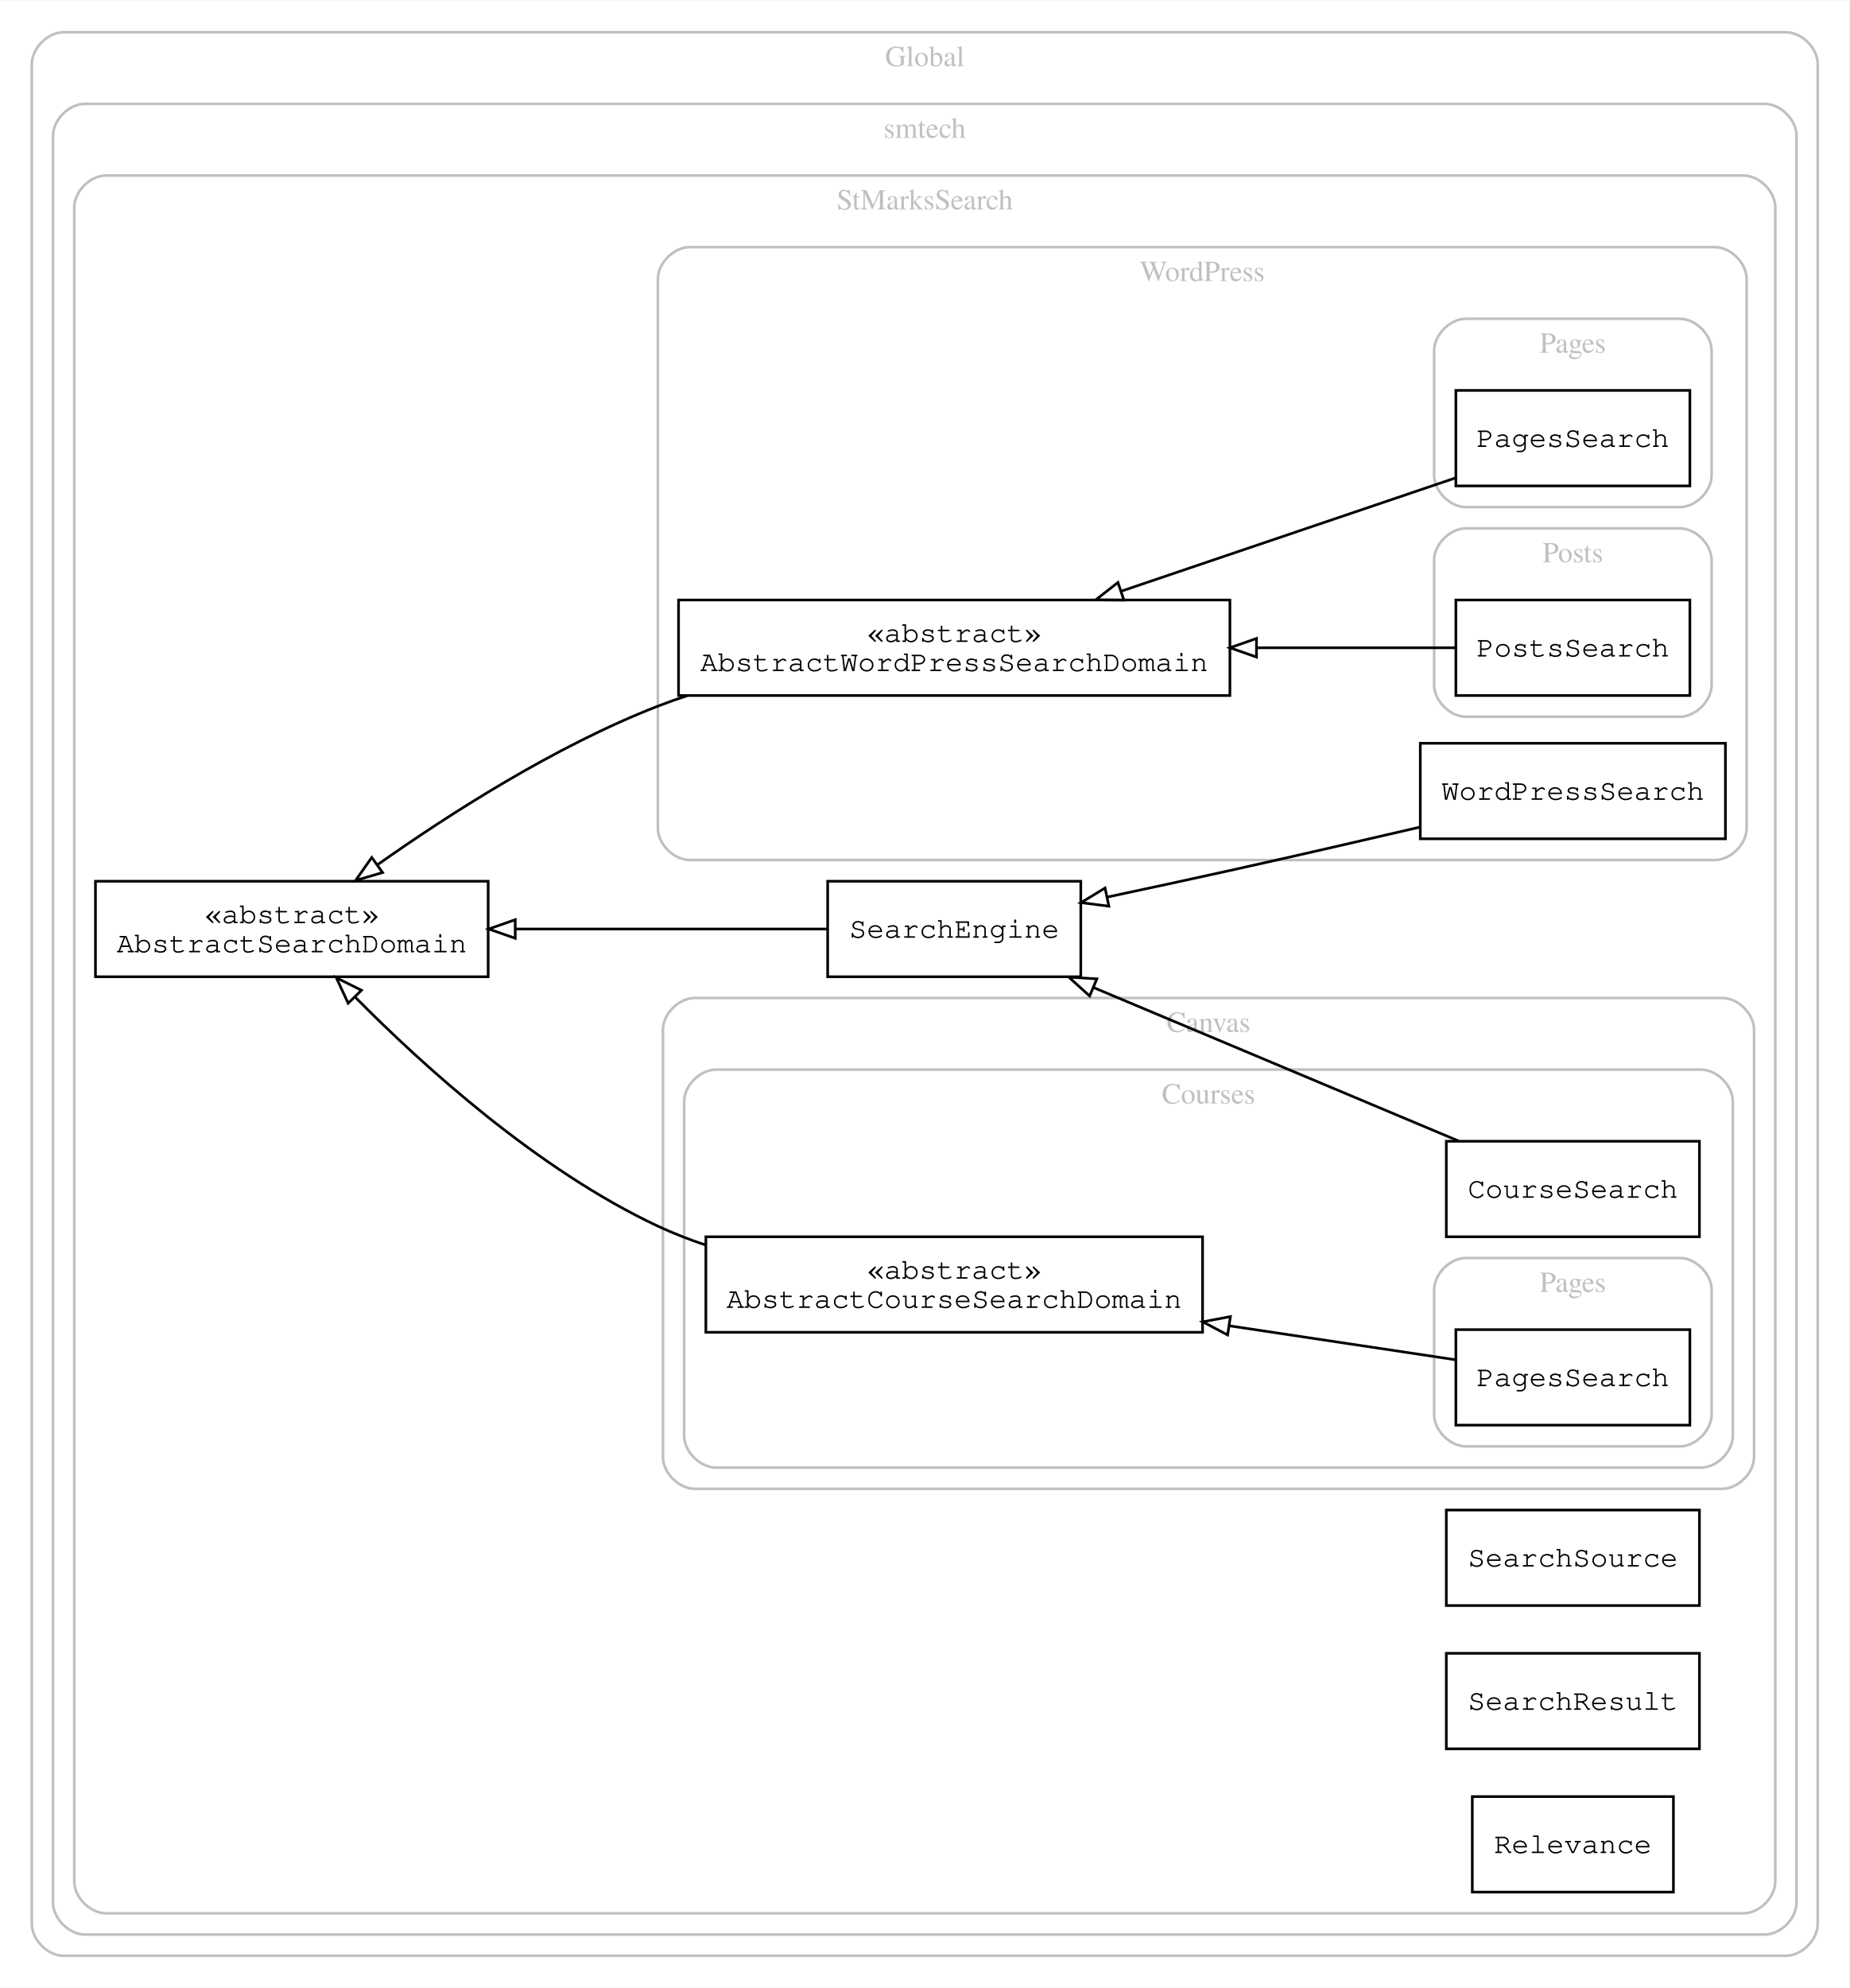
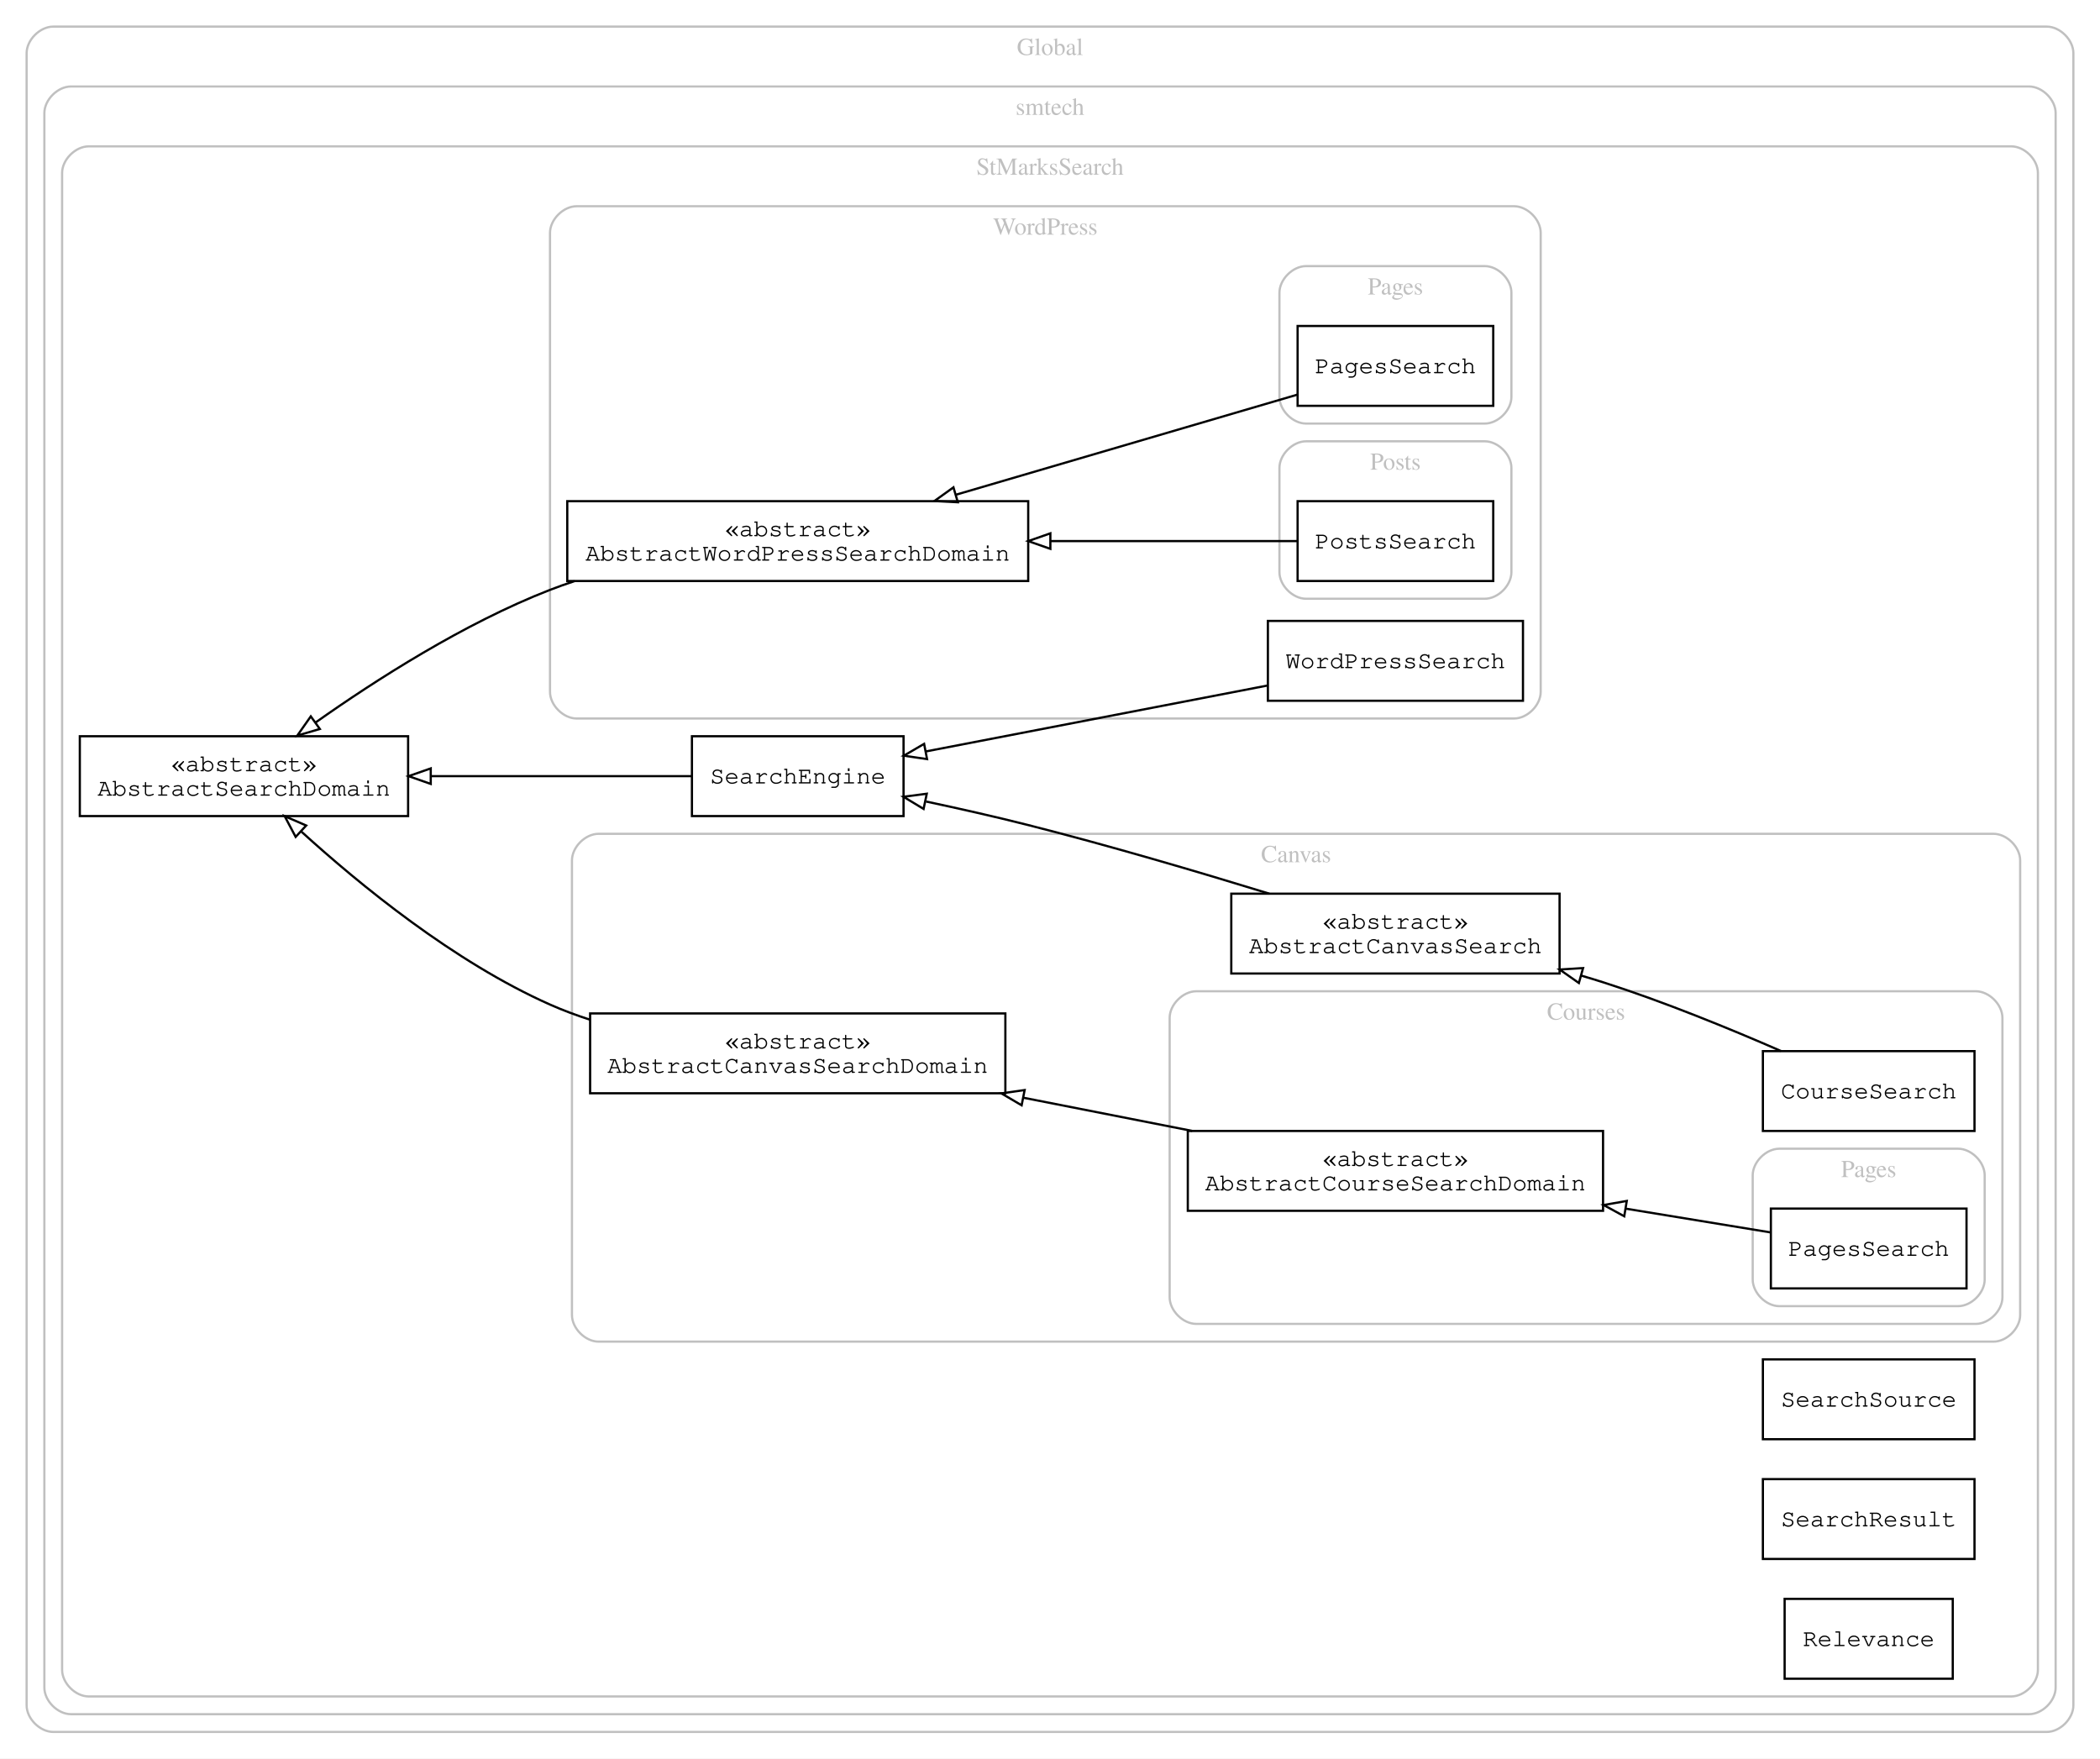
- <svg xmlns="http://www.w3.org/2000/svg" width="697pt" height="749pt" viewBox="0.00 0.00 697.27 749.00">
-   <g id="graph0" class="graph" transform="scale(1 1) rotate(0) translate(4 745)">
-     <polygon fill="#ffffff" stroke="transparent" points="-4,4 -4,-745 693.267,-745 693.267,4 -4,4" />
+ <svg xmlns="http://www.w3.org/2000/svg" width="947pt" height="793pt" viewBox="0.00 0.00 946.99 793.00">
+   <g id="graph0" class="graph" transform="scale(1 1) rotate(0) translate(4 789)">
+     <polygon fill="#ffffff" stroke="transparent" points="-4,4 -4,-789 942.993,-789 942.993,4 -4,4" />
    <g id="clust1" class="cluster">
-       <path fill="none" stroke="#c0c0c0" d="M20,-8C20,-8 669.267,-8 669.267,-8 675.267,-8 681.267,-14 681.267,-20 681.267,-20 681.267,-721 681.267,-721 681.267,-727 675.267,-733 669.267,-733 669.267,-733 20,-733 20,-733 14,-733 8,-727 8,-721 8,-721 8,-20 8,-20 8,-14 14,-8 20,-8" />
-       <text text-anchor="middle" x="344.633" y="-720.2" font-family="Times,serif" font-size="11.00" fill="#c0c0c0">Global</text>
+       <path fill="none" stroke="#c0c0c0" d="M20,-8C20,-8 918.993,-8 918.993,-8 924.993,-8 930.993,-14 930.993,-20 930.993,-20 930.993,-765 930.993,-765 930.993,-771 924.993,-777 918.993,-777 918.993,-777 20,-777 20,-777 14,-777 8,-771 8,-765 8,-765 8,-20 8,-20 8,-14 14,-8 20,-8" />
+       <text text-anchor="middle" x="469.497" y="-764.2" font-family="Times,serif" font-size="11.00" fill="#c0c0c0">Global</text>
    </g>
    <g id="clust2" class="cluster">
-       <path fill="none" stroke="#c0c0c0" d="M28,-16C28,-16 661.267,-16 661.267,-16 667.267,-16 673.267,-22 673.267,-28 673.267,-28 673.267,-694 673.267,-694 673.267,-700 667.267,-706 661.267,-706 661.267,-706 28,-706 28,-706 22,-706 16,-700 16,-694 16,-694 16,-28 16,-28 16,-22 22,-16 28,-16" />
-       <text text-anchor="middle" x="344.633" y="-693.2" font-family="Times,serif" font-size="11.00" fill="#c0c0c0">smtech</text>
+       <path fill="none" stroke="#c0c0c0" d="M28,-16C28,-16 910.993,-16 910.993,-16 916.993,-16 922.993,-22 922.993,-28 922.993,-28 922.993,-738 922.993,-738 922.993,-744 916.993,-750 910.993,-750 910.993,-750 28,-750 28,-750 22,-750 16,-744 16,-738 16,-738 16,-28 16,-28 16,-22 22,-16 28,-16" />
+       <text text-anchor="middle" x="469.497" y="-737.2" font-family="Times,serif" font-size="11.00" fill="#c0c0c0">smtech</text>
    </g>
    <g id="clust3" class="cluster">
-       <path fill="none" stroke="#c0c0c0" d="M36,-24C36,-24 653.267,-24 653.267,-24 659.267,-24 665.267,-30 665.267,-36 665.267,-36 665.267,-667 665.267,-667 665.267,-673 659.267,-679 653.267,-679 653.267,-679 36,-679 36,-679 30,-679 24,-673 24,-667 24,-667 24,-36 24,-36 24,-30 30,-24 36,-24" />
-       <text text-anchor="middle" x="344.633" y="-666.2" font-family="Times,serif" font-size="11.00" fill="#c0c0c0">StMarksSearch</text>
+       <path fill="none" stroke="#c0c0c0" d="M36,-24C36,-24 902.993,-24 902.993,-24 908.993,-24 914.993,-30 914.993,-36 914.993,-36 914.993,-711 914.993,-711 914.993,-717 908.993,-723 902.993,-723 902.993,-723 36,-723 36,-723 30,-723 24,-717 24,-711 24,-711 24,-36 24,-36 24,-30 30,-24 36,-24" />
+       <text text-anchor="middle" x="469.497" y="-710.2" font-family="Times,serif" font-size="11.00" fill="#c0c0c0">StMarksSearch</text>
    </g>
    <g id="clust4" class="cluster">
-       <path fill="none" stroke="#c0c0c0" d="M256.022,-421C256.022,-421 642.469,-421 642.469,-421 648.469,-421 654.469,-427 654.469,-433 654.469,-433 654.469,-640 654.469,-640 654.469,-646 648.469,-652 642.469,-652 642.469,-652 256.022,-652 256.022,-652 250.022,-652 244.022,-646 244.022,-640 244.022,-640 244.022,-433 244.022,-433 244.022,-427 250.022,-421 256.022,-421" />
-       <text text-anchor="middle" x="449.245" y="-639.2" font-family="Times,serif" font-size="11.00" fill="#c0c0c0">WordPress</text>
+       <path fill="none" stroke="#c0c0c0" d="M256.022,-465C256.022,-465 678.775,-465 678.775,-465 684.775,-465 690.775,-471 690.775,-477 690.775,-477 690.775,-684 690.775,-684 690.775,-690 684.775,-696 678.775,-696 678.775,-696 256.022,-696 256.022,-696 250.022,-696 244.022,-690 244.022,-684 244.022,-684 244.022,-477 244.022,-477 244.022,-471 250.022,-465 256.022,-465" />
+       <text text-anchor="middle" x="467.398" y="-683.2" font-family="Times,serif" font-size="11.00" fill="#c0c0c0">WordPress</text>
    </g>
    <g id="clust5" class="cluster">
-       <path fill="none" stroke="#c0c0c0" d="M548.655,-554C548.655,-554 629.267,-554 629.267,-554 635.267,-554 641.267,-560 641.267,-566 641.267,-566 641.267,-613 641.267,-613 641.267,-619 635.267,-625 629.267,-625 629.267,-625 548.655,-625 548.655,-625 542.655,-625 536.655,-619 536.655,-613 536.655,-613 536.655,-566 536.655,-566 536.655,-560 542.655,-554 548.655,-554" />
-       <text text-anchor="middle" x="588.961" y="-612.2" font-family="Times,serif" font-size="11.00" fill="#c0c0c0">Pages</text>
+       <path fill="none" stroke="#c0c0c0" d="M584.961,-598C584.961,-598 665.572,-598 665.572,-598 671.572,-598 677.572,-604 677.572,-610 677.572,-610 677.572,-657 677.572,-657 677.572,-663 671.572,-669 665.572,-669 665.572,-669 584.961,-669 584.961,-669 578.961,-669 572.961,-663 572.961,-657 572.961,-657 572.961,-610 572.961,-610 572.961,-604 578.961,-598 584.961,-598" />
+       <text text-anchor="middle" x="625.267" y="-656.2" font-family="Times,serif" font-size="11.00" fill="#c0c0c0">Pages</text>
    </g>
    <g id="clust6" class="cluster">
-       <path fill="none" stroke="#c0c0c0" d="M548.655,-475C548.655,-475 629.267,-475 629.267,-475 635.267,-475 641.267,-481 641.267,-487 641.267,-487 641.267,-534 641.267,-534 641.267,-540 635.267,-546 629.267,-546 629.267,-546 548.655,-546 548.655,-546 542.655,-546 536.655,-540 536.655,-534 536.655,-534 536.655,-487 536.655,-487 536.655,-481 542.655,-475 548.655,-475" />
-       <text text-anchor="middle" x="588.961" y="-533.2" font-family="Times,serif" font-size="11.00" fill="#c0c0c0">Posts</text>
+       <path fill="none" stroke="#c0c0c0" d="M584.961,-519C584.961,-519 665.572,-519 665.572,-519 671.572,-519 677.572,-525 677.572,-531 677.572,-531 677.572,-578 677.572,-578 677.572,-584 671.572,-590 665.572,-590 665.572,-590 584.961,-590 584.961,-590 578.961,-590 572.961,-584 572.961,-578 572.961,-578 572.961,-531 572.961,-531 572.961,-525 578.961,-519 584.961,-519" />
+       <text text-anchor="middle" x="625.267" y="-577.2" font-family="Times,serif" font-size="11.00" fill="#c0c0c0">Posts</text>
    </g>
    <g id="clust7" class="cluster">
-       <path fill="none" stroke="#c0c0c0" d="M257.923,-184C257.923,-184 645.267,-184 645.267,-184 651.267,-184 657.267,-190 657.267,-196 657.267,-196 657.267,-357 657.267,-357 657.267,-363 651.267,-369 645.267,-369 645.267,-369 257.923,-369 257.923,-369 251.923,-369 245.923,-363 245.923,-357 245.923,-357 245.923,-196 245.923,-196 245.923,-190 251.923,-184 257.923,-184" />
-       <text text-anchor="middle" x="451.595" y="-356.2" font-family="Times,serif" font-size="11.00" fill="#c0c0c0">Canvas</text>
+       <path fill="none" stroke="#c0c0c0" d="M265.923,-184C265.923,-184 894.993,-184 894.993,-184 900.993,-184 906.993,-190 906.993,-196 906.993,-196 906.993,-401 906.993,-401 906.993,-407 900.993,-413 894.993,-413 894.993,-413 265.923,-413 265.923,-413 259.923,-413 253.923,-407 253.923,-401 253.923,-401 253.923,-196 253.923,-196 253.923,-190 259.923,-184 265.923,-184" />
+       <text text-anchor="middle" x="580.458" y="-400.2" font-family="Times,serif" font-size="11.00" fill="#c0c0c0">Canvas</text>
    </g>
    <g id="clust8" class="cluster">
-       <path fill="none" stroke="#c0c0c0" d="M265.923,-192C265.923,-192 637.267,-192 637.267,-192 643.267,-192 649.267,-198 649.267,-204 649.267,-204 649.267,-330 649.267,-330 649.267,-336 643.267,-342 637.267,-342 637.267,-342 265.923,-342 265.923,-342 259.923,-342 253.923,-336 253.923,-330 253.923,-330 253.923,-204 253.923,-204 253.923,-198 259.923,-192 265.923,-192" />
-       <text text-anchor="middle" x="451.595" y="-329.2" font-family="Times,serif" font-size="11.00" fill="#c0c0c0">Courses</text>
+       <path fill="none" stroke="#c0c0c0" d="M535.453,-192C535.453,-192 886.993,-192 886.993,-192 892.993,-192 898.993,-198 898.993,-204 898.993,-204 898.993,-330 898.993,-330 898.993,-336 892.993,-342 886.993,-342 886.993,-342 535.453,-342 535.453,-342 529.453,-342 523.453,-336 523.453,-330 523.453,-330 523.453,-204 523.453,-204 523.453,-198 529.453,-192 535.453,-192" />
+       <text text-anchor="middle" x="711.223" y="-329.2" font-family="Times,serif" font-size="11.00" fill="#c0c0c0">Courses</text>
    </g>
    <g id="clust9" class="cluster">
-       <path fill="none" stroke="#c0c0c0" d="M548.655,-200C548.655,-200 629.267,-200 629.267,-200 635.267,-200 641.267,-206 641.267,-212 641.267,-212 641.267,-259 641.267,-259 641.267,-265 635.267,-271 629.267,-271 629.267,-271 548.655,-271 548.655,-271 542.655,-271 536.655,-265 536.655,-259 536.655,-259 536.655,-212 536.655,-212 536.655,-206 542.655,-200 548.655,-200" />
-       <text text-anchor="middle" x="588.961" y="-258.2" font-family="Times,serif" font-size="11.00" fill="#c0c0c0">Pages</text>
+       <path fill="none" stroke="#c0c0c0" d="M798.381,-200C798.381,-200 878.993,-200 878.993,-200 884.993,-200 890.993,-206 890.993,-212 890.993,-212 890.993,-259 890.993,-259 890.993,-265 884.993,-271 878.993,-271 878.993,-271 798.381,-271 798.381,-271 792.381,-271 786.381,-265 786.381,-259 786.381,-259 786.381,-212 786.381,-212 786.381,-206 792.381,-200 798.381,-200" />
+       <text text-anchor="middle" x="838.687" y="-258.2" font-family="Times,serif" font-size="11.00" fill="#c0c0c0">Pages</text>
    </g>
    <g id="node1" class="node">
-       <polygon fill="none" stroke="#000000" points="633.073,-598 544.848,-598 544.848,-562 633.073,-562 633.073,-598" />
-       <text text-anchor="middle" x="588.961" y="-576.7" font-family="Courier,monospace" font-size="11.00" fill="#000000">PagesSearch</text>
+       <polygon fill="none" stroke="#000000" points="669.379,-642 581.154,-642 581.154,-606 669.379,-606 669.379,-642" />
+       <text text-anchor="middle" x="625.267" y="-620.7" font-family="Courier,monospace" font-size="11.00" fill="#000000">PagesSearch</text>
    </g>
    <g id="node3" class="node">
-       <polygon fill="none" stroke="#000000" points="459.669,-519 251.805,-519 251.805,-483 459.669,-483 459.669,-519" />
-       <text text-anchor="start" x="322.732" y="-503.2" font-family="Courier,monospace" font-size="11.00" fill="#000000">«abstract»</text>
-       <text text-anchor="start" x="260.022" y="-492.2" font-family="Courier,monospace" font-size="11.00" fill="#000000">AbstractWordPressSearchDomain</text>
+       <polygon fill="none" stroke="#000000" points="459.669,-563 251.805,-563 251.805,-527 459.669,-527 459.669,-563" />
+       <text text-anchor="start" x="322.732" y="-547.2" font-family="Courier,monospace" font-size="11.00" fill="#000000">«abstract»</text>
+       <text text-anchor="start" x="260.022" y="-536.2" font-family="Courier,monospace" font-size="11.00" fill="#000000">AbstractWordPressSearchDomain</text>
+     </g>
+     <g id="edge5" class="edge">
+       <path fill="none" stroke="#000000" d="M581.061,-611.043C539.355,-598.819 476.111,-580.282 427.233,-565.956" />
+       <polygon fill="none" stroke="#000000" points="427.927,-562.512 417.346,-563.058 425.958,-569.229 427.927,-562.512" />
+     </g>
+     <g id="node2" class="node">
+       <polygon fill="none" stroke="#000000" points="669.379,-563 581.154,-563 581.154,-527 669.379,-527 669.379,-563" />
+       <text text-anchor="middle" x="625.267" y="-541.7" font-family="Courier,monospace" font-size="11.00" fill="#000000">PostsSearch</text>
+     </g>
+     <g id="edge6" class="edge">
+       <path fill="none" stroke="#000000" d="M581.061,-545C550.768,-545 509.111,-545 469.85,-545" />
+       <polygon fill="none" stroke="#000000" points="469.661,-541.5 459.661,-545 469.661,-548.5 469.661,-541.5" />
+     </g>
+     <g id="node11" class="node">
+       <polygon fill="none" stroke="#000000" points="180.032,-457 31.989,-457 31.989,-421 180.032,-421 180.032,-457" />
+       <text text-anchor="start" x="73.005" y="-441.2" font-family="Courier,monospace" font-size="11.00" fill="#000000">«abstract»</text>
+       <text text-anchor="start" x="40" y="-430.2" font-family="Courier,monospace" font-size="11.00" fill="#000000">AbstractSearchDomain</text>
+     </g>
+     <g id="edge1" class="edge">
+       <path fill="none" stroke="#000000" d="M255.067,-526.938C251.308,-525.707 247.614,-524.396 244.022,-523 205.331,-507.967 165.254,-482.245 138.323,-463.215" />
+       <polygon fill="none" stroke="#000000" points="140.226,-460.273 130.059,-457.293 136.149,-465.963 140.226,-460.273" />
+     </g>
+     <g id="node4" class="node">
+       <polygon fill="none" stroke="#000000" points="682.783,-509 567.75,-509 567.75,-473 682.783,-473 682.783,-509" />
+       <text text-anchor="middle" x="625.267" y="-487.7" font-family="Courier,monospace" font-size="11.00" fill="#000000">WordPressSearch</text>
+     </g>
+     <g id="node14" class="node">
+       <polygon fill="none" stroke="#000000" points="403.45,-457 308.024,-457 308.024,-421 403.45,-421 403.45,-457" />
+       <text text-anchor="middle" x="355.737" y="-435.7" font-family="Courier,monospace" font-size="11.00" fill="#000000">SearchEngine</text>
+     </g>
+     <g id="edge8" class="edge">
+       <path fill="none" stroke="#000000" d="M567.446,-479.845C522.003,-471.078 459.008,-458.924 413.564,-450.156" />
+       <polygon fill="none" stroke="#000000" points="414.051,-446.686 403.569,-448.228 412.725,-453.559 414.051,-446.686" />
+     </g>
+     <g id="node5" class="node">
+       <polygon fill="none" stroke="#000000" points="882.8,-244 794.574,-244 794.574,-208 882.8,-208 882.8,-244" />
+       <text text-anchor="middle" x="838.687" y="-222.7" font-family="Courier,monospace" font-size="11.00" fill="#000000">PagesSearch</text>
+     </g>
+     <g id="node7" class="node">
+       <polygon fill="none" stroke="#000000" points="718.895,-279 531.638,-279 531.638,-243 718.895,-243 718.895,-279" />
+       <text text-anchor="start" x="592.261" y="-263.2" font-family="Courier,monospace" font-size="11.00" fill="#000000">«abstract»</text>
+       <text text-anchor="start" x="539.453" y="-252.2" font-family="Courier,monospace" font-size="11.00" fill="#000000">AbstractCourseSearchDomain</text>
    </g>
    <g id="edge4" class="edge">
-       <path fill="none" stroke="#000000" d="M544.819,-565.048C509.195,-552.981 458.622,-535.85 418.741,-522.341" />
-       <polygon fill="none" stroke="#000000" points="419.703,-518.972 409.108,-519.078 417.457,-525.602 419.703,-518.972" />
+       <path fill="none" stroke="#000000" d="M794.466,-233.252C775.429,-236.374 752.294,-240.168 729.323,-243.935" />
+       <polygon fill="none" stroke="#000000" points="728.452,-240.531 719.15,-245.603 729.585,-247.439 728.452,-240.531" />
    </g>
-     <g id="node2" class="node">
-       <polygon fill="none" stroke="#000000" points="633.073,-519 544.848,-519 544.848,-483 633.073,-483 633.073,-519" />
-       <text text-anchor="middle" x="588.961" y="-497.7" font-family="Courier,monospace" font-size="11.00" fill="#000000">PostsSearch</text>
+     <g id="node6" class="node">
+       <polygon fill="none" stroke="#000000" points="886.4,-315 790.974,-315 790.974,-279 886.4,-279 886.4,-315" />
+       <text text-anchor="middle" x="838.687" y="-293.7" font-family="Courier,monospace" font-size="11.00" fill="#000000">CourseSearch</text>
    </g>
-     <g id="edge5" class="edge">
-       <path fill="none" stroke="#000000" d="M544.819,-501C523.39,-501 496.551,-501 469.885,-501" />
-       <polygon fill="none" stroke="#000000" points="469.685,-497.5 459.685,-501 469.685,-504.5 469.685,-497.5" />
+     <g id="node8" class="node">
+       <polygon fill="none" stroke="#000000" points="699.288,-386 551.245,-386 551.245,-350 699.288,-350 699.288,-386" />
+       <text text-anchor="start" x="592.261" y="-370.2" font-family="Courier,monospace" font-size="11.00" fill="#000000">«abstract»</text>
+       <text text-anchor="start" x="559.256" y="-359.2" font-family="Courier,monospace" font-size="11.00" fill="#000000">AbstractCanvasSearch</text>
+     </g>
+     <g id="edge3" class="edge">
+       <path fill="none" stroke="#000000" d="M799.131,-315.055C776.106,-325.095 746.331,-337.283 719.081,-346 715.794,-347.051 712.428,-348.076 709.018,-349.071" />
+       <polygon fill="none" stroke="#000000" points="707.994,-345.723 699.313,-351.798 709.887,-352.462 707.994,-345.723" />
    </g>
    <g id="node9" class="node">
-       <polygon fill="none" stroke="#000000" points="180.032,-413 31.989,-413 31.989,-377 180.032,-377 180.032,-413" />
-       <text text-anchor="start" x="73.005" y="-397.2" font-family="Courier,monospace" font-size="11.00" fill="#000000">«abstract»</text>
-       <text text-anchor="start" x="40" y="-386.2" font-family="Courier,monospace" font-size="11.00" fill="#000000">AbstractSearchDomain</text>
+       <polygon fill="none" stroke="#000000" points="449.365,-332 262.109,-332 262.109,-296 449.365,-296 449.365,-332" />
+       <text text-anchor="start" x="322.732" y="-316.2" font-family="Courier,monospace" font-size="11.00" fill="#000000">«abstract»</text>
+       <text text-anchor="start" x="269.923" y="-305.2" font-family="Courier,monospace" font-size="11.00" fill="#000000">AbstractCanvasSearchDomain</text>
    </g>
-     <g id="edge1" class="edge">
-       <path fill="none" stroke="#000000" d="M255.067,-482.938C251.308,-481.707 247.614,-480.396 244.022,-479 205.331,-463.967 165.254,-438.245 138.323,-419.215" />
-       <polygon fill="none" stroke="#000000" points="140.226,-416.273 130.059,-413.293 136.149,-421.963 140.226,-416.273" />
+     <g id="edge9" class="edge">
+       <path fill="none" stroke="#000000" d="M533.64,-279.017C509.12,-283.839 482.469,-289.079 457.441,-294.001" />
+       <polygon fill="none" stroke="#000000" points="456.705,-290.579 447.568,-295.942 458.055,-297.447 456.705,-290.579" />
    </g>
-     <g id="node4" class="node">
-       <polygon fill="none" stroke="#000000" points="646.477,-465 531.445,-465 531.445,-429 646.477,-429 646.477,-465" />
-       <text text-anchor="middle" x="588.961" y="-443.7" font-family="Courier,monospace" font-size="11.00" fill="#000000">WordPressSearch</text>
+     <g id="edge2" class="edge">
+       <path fill="none" stroke="#000000" d="M568.4,-386.004C536.534,-395.789 495.971,-407.746 459.453,-417 444.665,-420.747 428.583,-424.374 413.593,-427.565" />
+       <polygon fill="none" stroke="#000000" points="412.487,-424.221 403.42,-429.701 413.926,-431.072 412.487,-424.221" />
+     </g>
+     <g id="edge7" class="edge">
+       <path fill="none" stroke="#000000" d="M262.101,-329.16C255.885,-331.165 249.803,-333.433 244.022,-336 200.684,-355.238 158.076,-390.17 131.925,-413.968" />
+       <polygon fill="none" stroke="#000000" points="129.322,-411.608 124.355,-420.966 134.074,-416.748 129.322,-411.608" />
+     </g>
+     <g id="node10" class="node">
+       <polygon fill="none" stroke="#000000" points="886.4,-176 790.974,-176 790.974,-140 886.4,-140 886.4,-176" />
+       <text text-anchor="middle" x="838.687" y="-154.7" font-family="Courier,monospace" font-size="11.00" fill="#000000">SearchSource</text>
    </g>
    <g id="node12" class="node">
-       <polygon fill="none" stroke="#000000" points="403.45,-413 308.024,-413 308.024,-377 403.45,-377 403.45,-413" />
-       <text text-anchor="middle" x="355.737" y="-391.7" font-family="Courier,monospace" font-size="11.00" fill="#000000">SearchEngine</text>
+       <polygon fill="none" stroke="#000000" points="886.4,-122 790.974,-122 790.974,-86 886.4,-86 886.4,-122" />
+       <text text-anchor="middle" x="838.687" y="-100.7" font-family="Courier,monospace" font-size="11.00" fill="#000000">SearchResult</text>
    </g>
-     <g id="edge6" class="edge">
-       <path fill="none" stroke="#000000" d="M531.313,-433.404C508.901,-428.182 482.998,-422.224 459.453,-417 444.633,-413.712 428.598,-410.26 413.669,-407.089" />
-       <polygon fill="none" stroke="#000000" points="414.047,-403.592 403.539,-404.945 412.598,-410.44 414.047,-403.592" />
+     <g id="node13" class="node">
+       <polygon fill="none" stroke="#000000" points="876.598,-68 800.776,-68 800.776,-32 876.598,-32 876.598,-68" />
+       <text text-anchor="middle" x="838.687" y="-46.7" font-family="Courier,monospace" font-size="11.00" fill="#000000">Relevance</text>
    </g>
-     <g id="node5" class="node">
-       <polygon fill="none" stroke="#000000" points="633.073,-244 544.848,-244 544.848,-208 633.073,-208 633.073,-244" />
-       <text text-anchor="middle" x="588.961" y="-222.7" font-family="Courier,monospace" font-size="11.00" fill="#000000">PagesSearch</text>
-     </g>
-     <g id="node7" class="node">
-       <polygon fill="none" stroke="#000000" points="449.365,-279 262.109,-279 262.109,-243 449.365,-243 449.365,-279" />
-       <text text-anchor="start" x="322.732" y="-263.2" font-family="Courier,monospace" font-size="11.00" fill="#000000">«abstract»</text>
-       <text text-anchor="start" x="269.923" y="-252.2" font-family="Courier,monospace" font-size="11.00" fill="#000000">AbstractCourseSearchDomain</text>
-     </g>
-     <g id="edge3" class="edge">
-       <path fill="none" stroke="#000000" d="M544.819,-232.624C520.615,-236.257 489.51,-240.925 459.547,-245.421" />
-       <polygon fill="none" stroke="#000000" points="458.81,-241.993 449.44,-246.938 459.849,-248.915 458.81,-241.993" />
-     </g>
-     <g id="node6" class="node">
-       <polygon fill="none" stroke="#000000" points="636.674,-315 541.248,-315 541.248,-279 636.674,-279 636.674,-315" />
-       <text text-anchor="middle" x="588.961" y="-293.7" font-family="Courier,monospace" font-size="11.00" fill="#000000">CourseSearch</text>
-     </g>
-     <g id="edge2" class="edge">
-       <path fill="none" stroke="#000000" d="M545.912,-315.089C507.082,-331.405 449.859,-355.45 408.332,-372.9" />
-       <polygon fill="none" stroke="#000000" points="406.793,-369.75 398.929,-376.851 409.504,-376.204 406.793,-369.75" />
-     </g>
-     <g id="edge7" class="edge">
-       <path fill="none" stroke="#000000" d="M261.979,-275.891C255.792,-277.96 249.75,-280.317 244.022,-283 198.751,-304.207 155.507,-343.427 129.855,-369.369" />
-       <polygon fill="none" stroke="#000000" points="127.252,-367.025 122.787,-376.633 132.269,-371.906 127.252,-367.025" />
-     </g>
-     <g id="node8" class="node">
-       <polygon fill="none" stroke="#000000" points="636.674,-176 541.248,-176 541.248,-140 636.674,-140 636.674,-176" />
-       <text text-anchor="middle" x="588.961" y="-154.7" font-family="Courier,monospace" font-size="11.00" fill="#000000">SearchSource</text>
-     </g>
-     <g id="node10" class="node">
-       <polygon fill="none" stroke="#000000" points="636.674,-122 541.248,-122 541.248,-86 636.674,-86 636.674,-122" />
-       <text text-anchor="middle" x="588.961" y="-100.7" font-family="Courier,monospace" font-size="11.00" fill="#000000">SearchResult</text>
-     </g>
-     <g id="node11" class="node">
-       <polygon fill="none" stroke="#000000" points="626.871,-68 551.05,-68 551.05,-32 626.871,-32 626.871,-68" />
-       <text text-anchor="middle" x="588.961" y="-46.7" font-family="Courier,monospace" font-size="11.00" fill="#000000">Relevance</text>
-     </g>
-     <g id="edge8" class="edge">
-       <path fill="none" stroke="#000000" d="M307.883,-395C274.731,-395 229.696,-395 190.574,-395" />
-       <polygon fill="none" stroke="#000000" points="190.24,-391.5 180.24,-395 190.24,-398.5 190.24,-391.5" />
+     <g id="edge10" class="edge">
+       <path fill="none" stroke="#000000" d="M307.883,-439C274.731,-439 229.696,-439 190.574,-439" />
+       <polygon fill="none" stroke="#000000" points="190.24,-435.5 180.24,-439 190.24,-442.5 190.24,-435.5" />
    </g>
  </g>
</svg>
